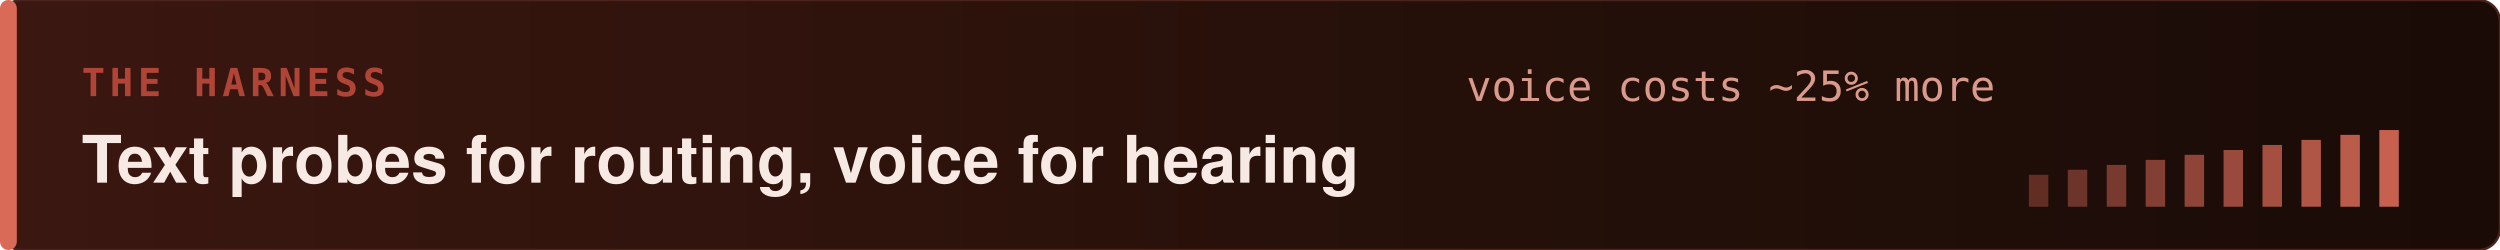
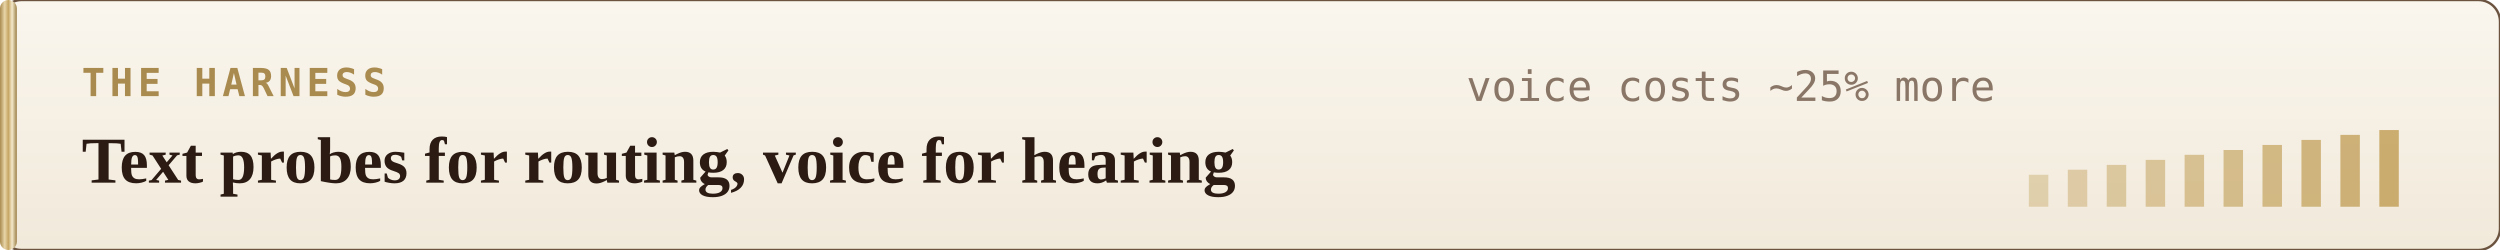
<svg xmlns="http://www.w3.org/2000/svg" viewBox="0 0 1040 104" width="1040" height="104" role="img" aria-label="The harness">
  <defs>
-     <linearGradient id="g" x1="0" y1="0" x2="1" y2="0">
-       <stop offset="0" stop-color="#3B1710" />
-       <stop offset="0.6" stop-color="#241009" />
-       <stop offset="1" stop-color="#1A0B07" />
+     <linearGradient id="gold" x1="0" y1="0" x2="1" y2="0">
+       <stop offset="0" stop-color="#A98B4F" />
+       <stop offset="0.28" stop-color="#E8D5A8" />
+       <stop offset="0.5" stop-color="#C6A664" />
+       <stop offset="0.72" stop-color="#F4E9CC" />
+       <stop offset="1" stop-color="#9C7E45" />
+     </linearGradient>
+     <linearGradient id="iv" x1="0" y1="0" x2="0" y2="1">
+       <stop offset="0" stop-color="#FAF6EE" />
+       <stop offset="1" stop-color="#F1E9DA" />
    </linearGradient>
  </defs>
-   <rect width="1040" height="104" rx="9" fill="url(#g)" />
-   <rect width="1040" height="104" rx="9" fill="none" stroke="#4A241C" />
-   <rect x="0" y="0" width="7" height="104" rx="3.5" fill="#D96A57" />
-   <text x="34" y="40" font-family="ui-monospace,SFMono-Regular,Menlo,monospace" font-size="16.1" letter-spacing="2" fill="#B04437" font-weight="700">THE HARNESS</text>
-   <text x="34" y="76" font-family="-apple-system,BlinkMacSystemFont,'Segoe UI',Helvetica,Arial,sans-serif" font-size="27.3" fill="#F7E9E4" font-weight="700">Text probes for routing, voice for hearing</text>
-   <text x="830" y="42" font-family="ui-monospace,SFMono-Regular,Menlo,monospace" font-size="17.4" fill="#D9998B" text-anchor="end">voice costs ~25% more</text>
-   <rect x="844.0" y="72.7" width="8.1" height="13.3" fill="#D96A57" opacity="0.36" />
-   <rect x="860.2" y="70.6" width="8.1" height="15.4" fill="#D96A57" opacity="0.42" />
-   <rect x="876.4" y="68.6" width="8.1" height="17.4" fill="#D96A57" opacity="0.48" />
-   <rect x="892.6" y="66.5" width="8.1" height="19.5" fill="#D96A57" opacity="0.54" />
-   <rect x="908.8" y="64.4" width="8.1" height="21.6" fill="#D96A57" opacity="0.60" />
-   <rect x="925.0" y="62.4" width="8.1" height="23.6" fill="#D96A57" opacity="0.66" />
-   <rect x="941.2" y="60.3" width="8.1" height="25.7" fill="#D96A57" opacity="0.72" />
-   <rect x="957.4" y="58.2" width="8.1" height="27.8" fill="#D96A57" opacity="0.78" />
-   <rect x="973.6" y="56.1" width="8.1" height="29.9" fill="#D96A57" opacity="0.84" />
-   <rect x="989.8" y="54.1" width="8.1" height="31.9" fill="#D96A57" opacity="0.90" />
+   <rect width="1040" height="104" rx="9" fill="url(#iv)" />
+   <rect width="1040" height="104" rx="9" fill="none" stroke="#6B5340" />
+   <rect x="0" y="0" width="7" height="104" rx="3.5" fill="url(#gold)" />
+   <text x="34" y="40" font-family="ui-monospace,SFMono-Regular,Menlo,monospace" font-size="16.1" letter-spacing="2" fill="#A98B4F" font-weight="700">THE HARNESS</text>
+   <text x="34" y="76" font-family="Georgia,'Times New Roman',serif" font-size="27.3" fill="#2B1B12" font-weight="700">Text probes for routing, voice for hearing</text>
+   <text x="830" y="42" font-family="ui-monospace,SFMono-Regular,Menlo,monospace" font-size="17.4" fill="#8A7666" text-anchor="end">voice costs ~25% more</text>
+   <rect x="844.0" y="72.7" width="8.1" height="13.3" fill="#C6A664" opacity="0.42" />
+   <rect x="860.2" y="70.6" width="8.1" height="15.4" fill="#C6A664" opacity="0.47" />
+   <rect x="876.4" y="68.6" width="8.1" height="17.4" fill="#C6A664" opacity="0.53" />
+   <rect x="892.6" y="66.5" width="8.1" height="19.5" fill="#C6A664" opacity="0.58" />
+   <rect x="908.8" y="64.4" width="8.1" height="21.6" fill="#C6A664" opacity="0.64" />
+   <rect x="925.0" y="62.4" width="8.1" height="23.6" fill="#C6A664" opacity="0.69" />
+   <rect x="941.2" y="60.3" width="8.1" height="25.7" fill="#C6A664" opacity="0.74" />
+   <rect x="957.4" y="58.2" width="8.1" height="27.8" fill="#C6A664" opacity="0.80" />
+   <rect x="973.6" y="56.1" width="8.1" height="29.9" fill="#C6A664" opacity="0.85" />
+   <rect x="989.8" y="54.1" width="8.1" height="31.9" fill="#C6A664" opacity="0.91" />
</svg>
